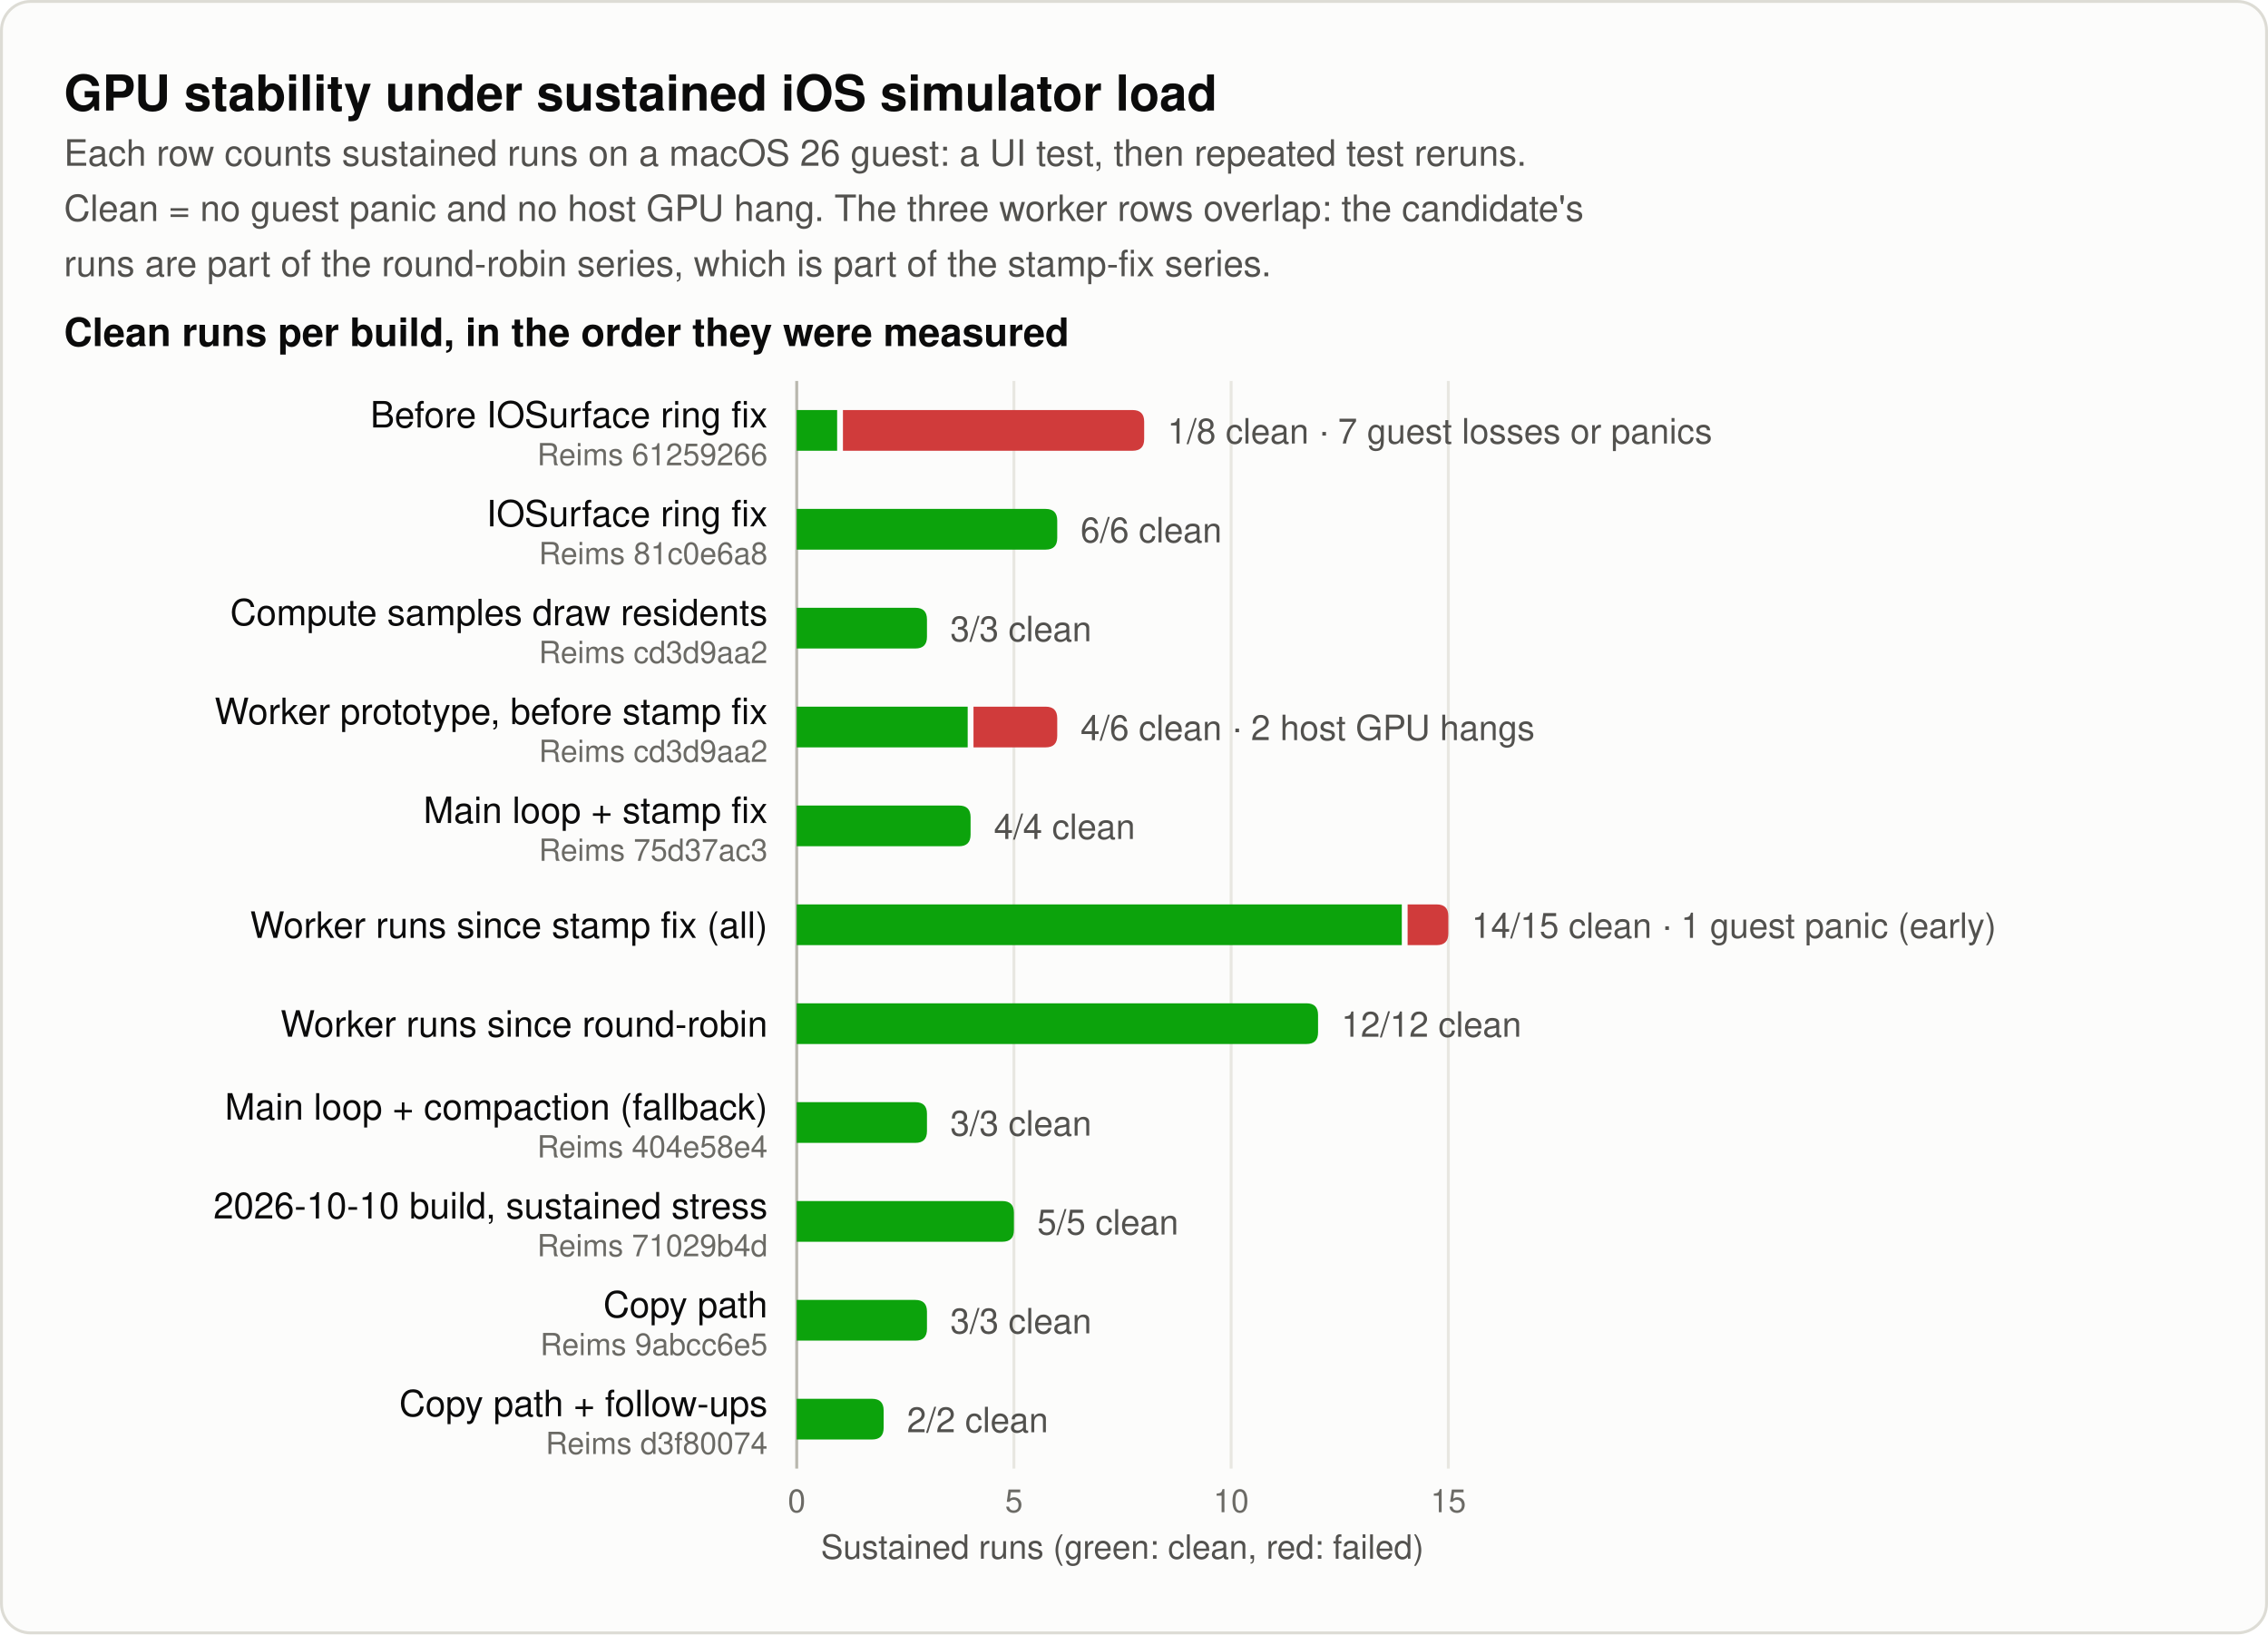
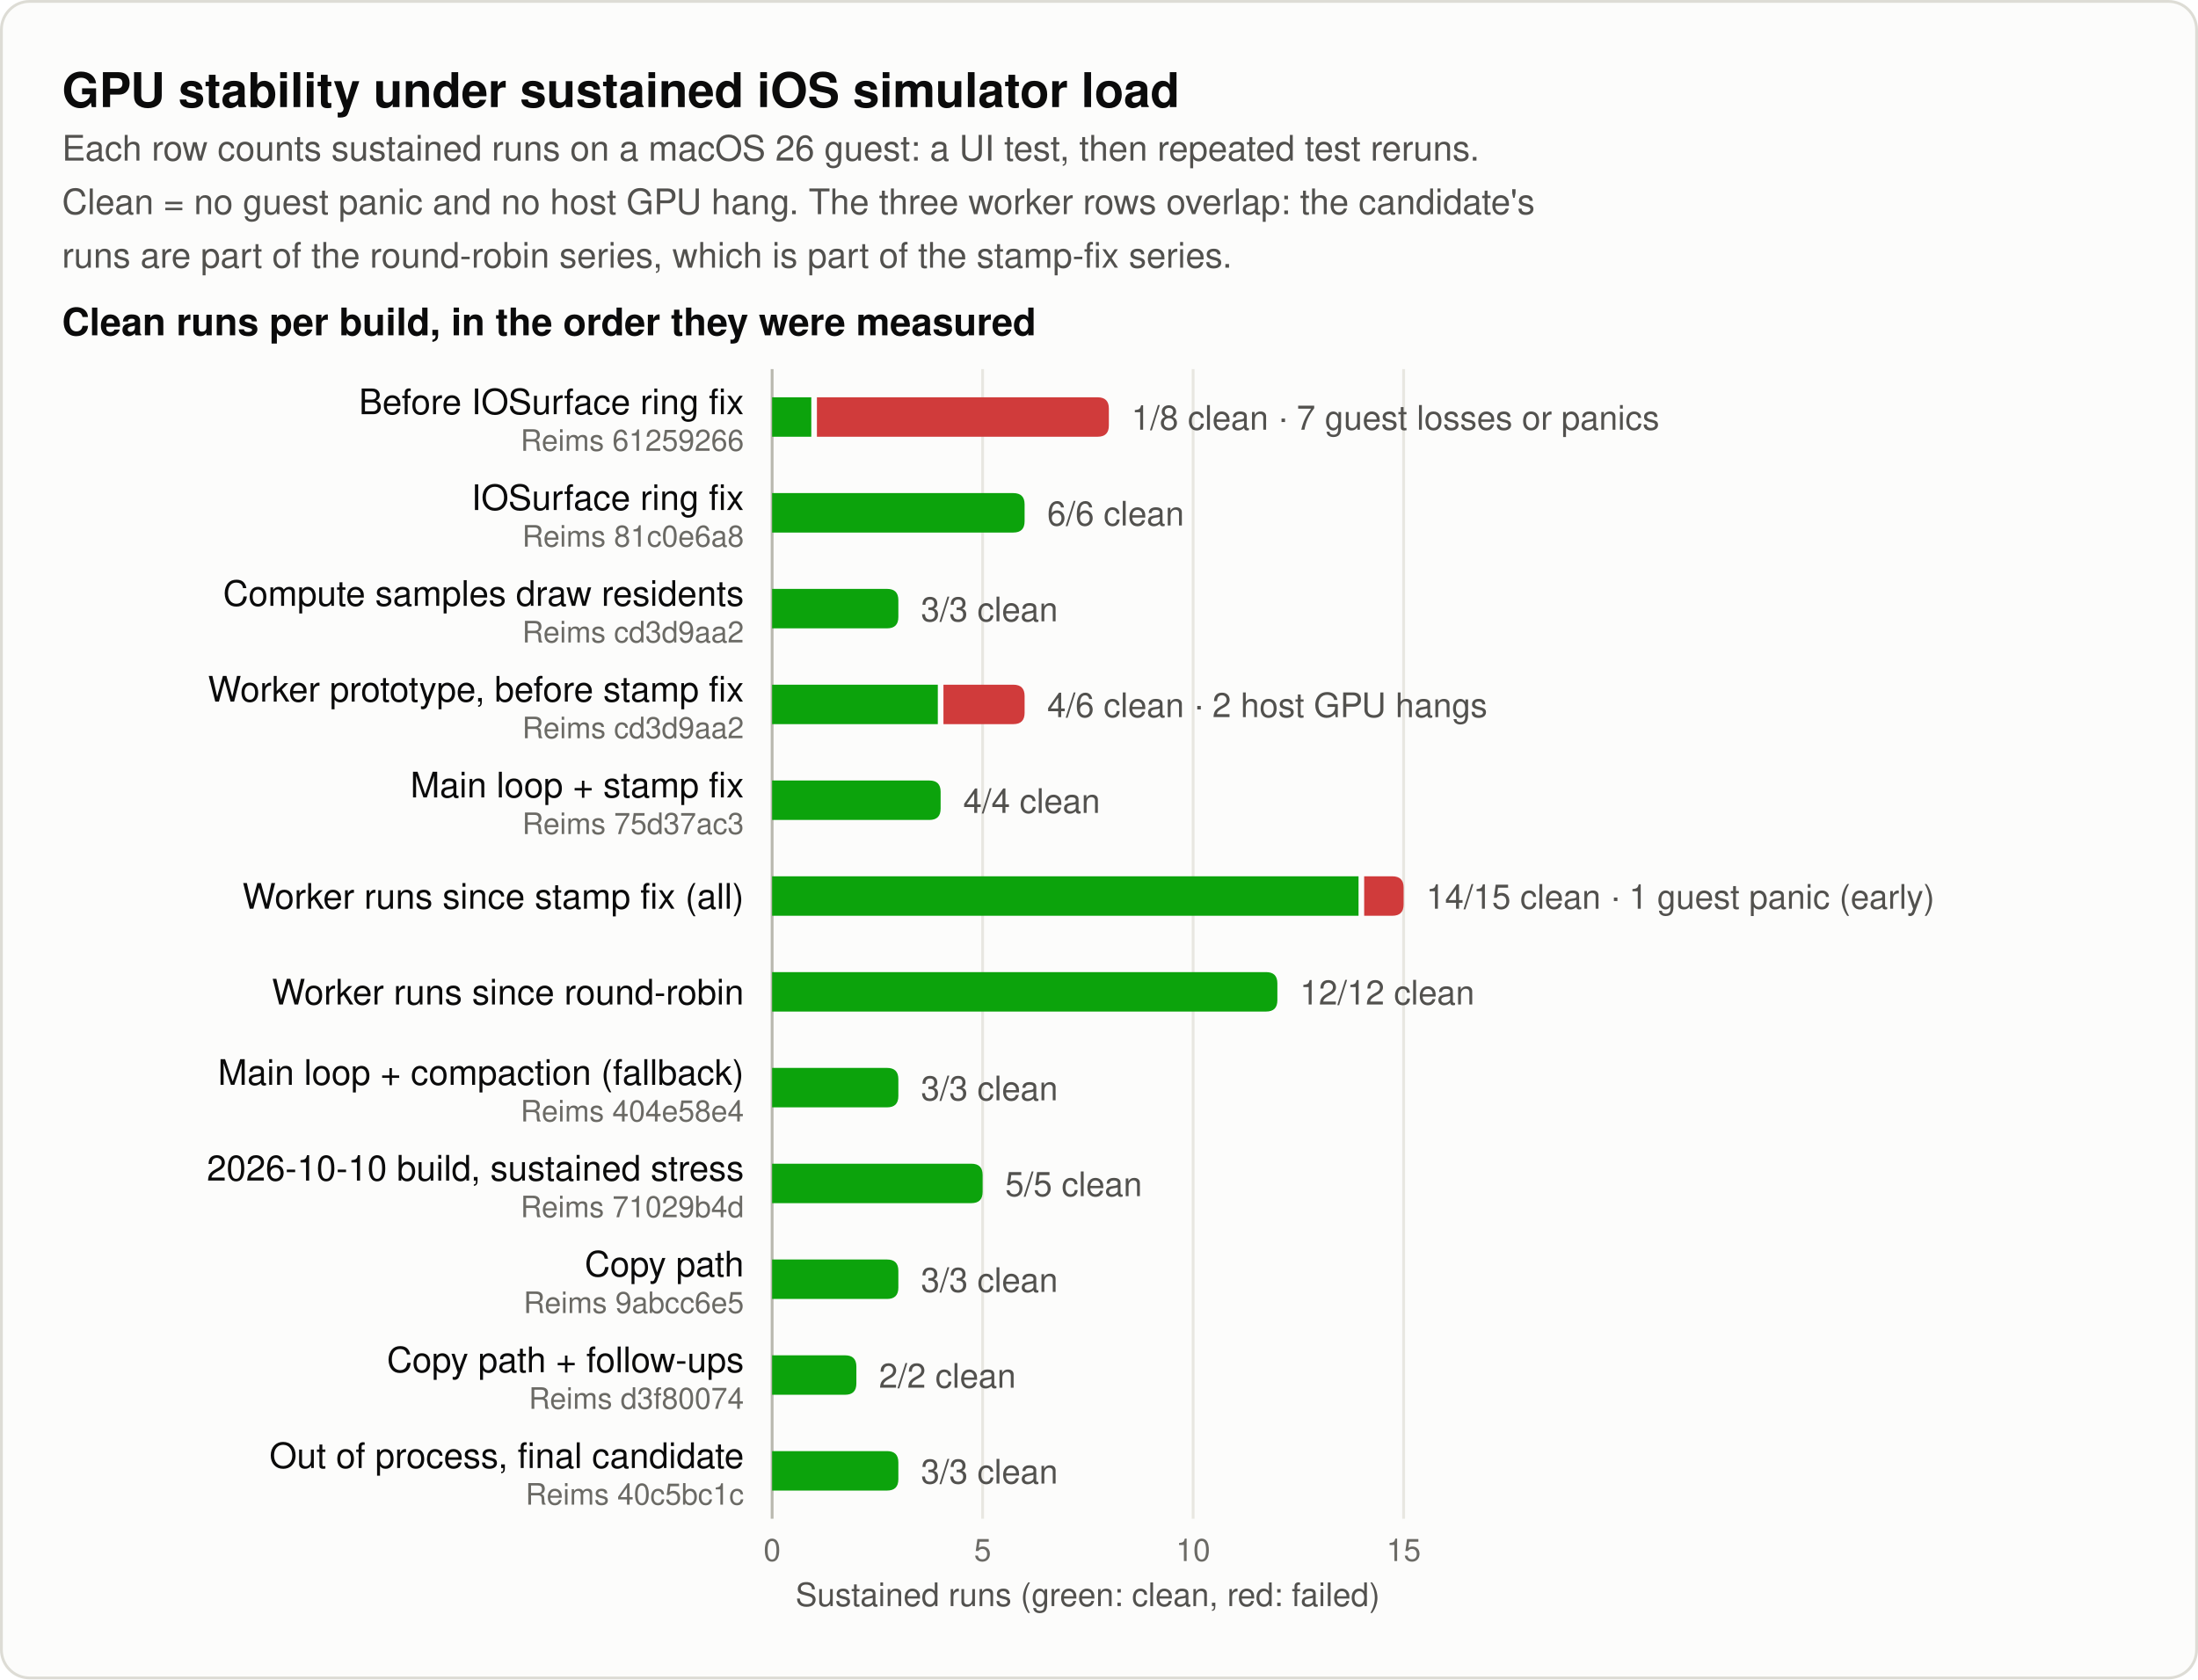
- <svg xmlns="http://www.w3.org/2000/svg" width="780" height="562" viewBox="0 0 780 562" role="img" font-family="system-ui, -apple-system, 'Segoe UI', Helvetica, Arial, sans-serif">
-   <rect x="0.5" y="0.5" width="779" height="561" rx="10" fill="#fcfcfb" stroke="#dddcd5" />
+ <svg xmlns="http://www.w3.org/2000/svg" width="780" height="596" viewBox="0 0 780 596" role="img" font-family="system-ui, -apple-system, 'Segoe UI', Helvetica, Arial, sans-serif">
+   <rect x="0.5" y="0.5" width="779" height="595" rx="10" fill="#fcfcfb" stroke="#dddcd5" />
  <text x="22.0" y="38.0" font-size="17" fill="#0b0b0b" text-anchor="start" font-weight="600">GPU stability under sustained iOS simulator load</text>
  <text x="22.0" y="57.0" font-size="12.5" fill="#52514e" text-anchor="start">Each row counts sustained runs on a macOS 26 guest: a UI test, then repeated test reruns.</text>
  <text x="22.0" y="76.0" font-size="12.5" fill="#52514e" text-anchor="start">Clean = no guest panic and no host GPU hang. The three worker rows overlap: the candidate's</text>
  <text x="22.0" y="95.0" font-size="12.5" fill="#52514e" text-anchor="start">runs are part of the round-robin series, which is part of the stamp-fix series.</text>
  <text x="22.0" y="119.0" font-size="13.5" fill="#0b0b0b" text-anchor="start" font-weight="600">Clean runs per build, in the order they were measured</text>
-   <line x1="274.0" y1="131.0" x2="274.0" y2="505.0" stroke="#b9b8ae" stroke-width="1" />
-   <text x="274.0" y="520.0" font-size="11" fill="#6b6a65" text-anchor="middle">0</text>
-   <line x1="348.7" y1="131.0" x2="348.7" y2="505.0" stroke="#e8e7e1" stroke-width="1" />
-   <text x="348.7" y="520.0" font-size="11" fill="#6b6a65" text-anchor="middle">5</text>
-   <line x1="423.4" y1="131.0" x2="423.4" y2="505.0" stroke="#e8e7e1" stroke-width="1" />
-   <text x="423.4" y="520.0" font-size="11" fill="#6b6a65" text-anchor="middle">10</text>
-   <line x1="498.1" y1="131.0" x2="498.1" y2="505.0" stroke="#e8e7e1" stroke-width="1" />
-   <text x="498.1" y="520.0" font-size="11" fill="#6b6a65" text-anchor="middle">15</text>
+   <line x1="274.0" y1="131.0" x2="274.0" y2="539.0" stroke="#b9b8ae" stroke-width="1" />
+   <text x="274.0" y="554.0" font-size="11" fill="#6b6a65" text-anchor="middle">0</text>
+   <line x1="348.7" y1="131.0" x2="348.7" y2="539.0" stroke="#e8e7e1" stroke-width="1" />
+   <text x="348.7" y="554.0" font-size="11" fill="#6b6a65" text-anchor="middle">5</text>
+   <line x1="423.4" y1="131.0" x2="423.4" y2="539.0" stroke="#e8e7e1" stroke-width="1" />
+   <text x="423.4" y="554.0" font-size="11" fill="#6b6a65" text-anchor="middle">10</text>
+   <line x1="498.1" y1="131.0" x2="498.1" y2="539.0" stroke="#e8e7e1" stroke-width="1" />
+   <text x="498.1" y="554.0" font-size="11" fill="#6b6a65" text-anchor="middle">15</text>
  <text x="264.0" y="147.0" font-size="12.5" fill="#0b0b0b" text-anchor="end">Before IOSurface ring fix</text>
  <text x="264.0" y="160.0" font-size="10.5" fill="#6b6a65" text-anchor="end">Reims 61259266</text>
  <rect x="274.0" y="141.0" width="13.9" height="14.0" rx="0" fill="#0ca30c" />
  <path d="M289.9,141.0 H389.5 Q393.5,141.0 393.5,145.0 V151.0 Q393.5,155.0 389.5,155.0 H289.9 Z" fill="#d03b3b" />
  <text x="401.5" y="152.5" font-size="12" fill="#52514e" text-anchor="start">1/8 clean · 7 guest losses or panics</text>
  <text x="264.0" y="181.0" font-size="12.5" fill="#0b0b0b" text-anchor="end">IOSurface ring fix</text>
  <text x="264.0" y="194.0" font-size="10.5" fill="#6b6a65" text-anchor="end">Reims 81c0e6a8</text>
  <path d="M274.0,175.0 H359.6 Q363.6,175.0 363.6,179.0 V185.0 Q363.6,189.0 359.6,189.0 H274.0 Z" fill="#0ca30c" />
  <text x="371.6" y="186.5" font-size="12" fill="#52514e" text-anchor="start">6/6 clean</text>
  <text x="264.0" y="215.0" font-size="12.5" fill="#0b0b0b" text-anchor="end">Compute samples draw residents</text>
  <text x="264.0" y="228.0" font-size="10.5" fill="#6b6a65" text-anchor="end">Reims cd3d9aa2</text>
  <path d="M274.0,209.0 H314.8 Q318.8,209.0 318.8,213.0 V219.0 Q318.8,223.0 314.8,223.0 H274.0 Z" fill="#0ca30c" />
  <text x="326.8" y="220.5" font-size="12" fill="#52514e" text-anchor="start">3/3 clean</text>
  <text x="264.0" y="249.0" font-size="12.5" fill="#0b0b0b" text-anchor="end">Worker prototype, before stamp fix</text>
  <text x="264.0" y="262.0" font-size="10.5" fill="#6b6a65" text-anchor="end">Reims cd3d9aa2</text>
  <rect x="274.0" y="243.0" width="58.8" height="14.0" rx="0" fill="#0ca30c" />
  <path d="M334.8,243.0 H359.6 Q363.6,243.0 363.6,247.0 V253.0 Q363.6,257.0 359.6,257.0 H334.8 Z" fill="#d03b3b" />
  <text x="371.6" y="254.5" font-size="12" fill="#52514e" text-anchor="start">4/6 clean · 2 host GPU hangs</text>
  <text x="264.0" y="283.0" font-size="12.5" fill="#0b0b0b" text-anchor="end">Main loop + stamp fix</text>
  <text x="264.0" y="296.0" font-size="10.5" fill="#6b6a65" text-anchor="end">Reims 75d37ac3</text>
  <path d="M274.0,277.0 H329.8 Q333.8,277.0 333.8,281.0 V287.0 Q333.8,291.0 329.8,291.0 H274.0 Z" fill="#0ca30c" />
  <text x="341.8" y="288.5" font-size="12" fill="#52514e" text-anchor="start">4/4 clean</text>
  <text x="264.0" y="322.5" font-size="12.5" fill="#0b0b0b" text-anchor="end">Worker runs since stamp fix (all)</text>
  <rect x="274.0" y="311.0" width="208.1" height="14.0" rx="0" fill="#0ca30c" />
  <path d="M484.1,311.0 H494.1 Q498.1,311.0 498.1,315.0 V321.0 Q498.1,325.0 494.1,325.0 H484.1 Z" fill="#d03b3b" />
  <text x="506.1" y="322.5" font-size="12" fill="#52514e" text-anchor="start">14/15 clean · 1 guest panic (early)</text>
  <text x="264.0" y="356.5" font-size="12.5" fill="#0b0b0b" text-anchor="end">Worker runs since round-robin</text>
  <path d="M274.0,345.0 H449.3 Q453.3,345.0 453.3,349.0 V355.0 Q453.3,359.0 449.3,359.0 H274.0 Z" fill="#0ca30c" />
  <text x="461.3" y="356.5" font-size="12" fill="#52514e" text-anchor="start">12/12 clean</text>
  <text x="264.0" y="385.0" font-size="12.5" fill="#0b0b0b" text-anchor="end">Main loop + compaction (fallback)</text>
  <text x="264.0" y="398.0" font-size="10.5" fill="#6b6a65" text-anchor="end">Reims 404e58e4</text>
  <path d="M274.0,379.0 H314.8 Q318.8,379.0 318.8,383.0 V389.0 Q318.8,393.0 314.8,393.0 H274.0 Z" fill="#0ca30c" />
  <text x="326.8" y="390.5" font-size="12" fill="#52514e" text-anchor="start">3/3 clean</text>
  <text x="264.0" y="419.0" font-size="12.5" fill="#0b0b0b" text-anchor="end">2026-10-10 build, sustained stress</text>
  <text x="264.0" y="432.0" font-size="10.5" fill="#6b6a65" text-anchor="end">Reims 71029b4d</text>
  <path d="M274.0,413.0 H344.7 Q348.7,413.0 348.7,417.0 V423.0 Q348.7,427.0 344.7,427.0 H274.0 Z" fill="#0ca30c" />
  <text x="356.7" y="424.5" font-size="12" fill="#52514e" text-anchor="start">5/5 clean</text>
  <text x="264.0" y="453.0" font-size="12.5" fill="#0b0b0b" text-anchor="end">Copy path</text>
  <text x="264.0" y="466.0" font-size="10.5" fill="#6b6a65" text-anchor="end">Reims 9abcc6e5</text>
  <path d="M274.0,447.0 H314.8 Q318.8,447.0 318.8,451.0 V457.0 Q318.8,461.0 314.8,461.0 H274.0 Z" fill="#0ca30c" />
  <text x="326.8" y="458.5" font-size="12" fill="#52514e" text-anchor="start">3/3 clean</text>
  <text x="264.0" y="487.0" font-size="12.5" fill="#0b0b0b" text-anchor="end">Copy path + follow-ups</text>
  <text x="264.0" y="500.0" font-size="10.5" fill="#6b6a65" text-anchor="end">Reims d3f80074</text>
  <path d="M274.0,481.0 H299.9 Q303.9,481.0 303.9,485.0 V491.0 Q303.9,495.0 299.9,495.0 H274.0 Z" fill="#0ca30c" />
  <text x="311.9" y="492.5" font-size="12" fill="#52514e" text-anchor="start">2/2 clean</text>
-   <text x="386.0" y="536.0" font-size="11.5" fill="#52514e" text-anchor="middle">Sustained runs (green: clean, red: failed)</text>
+   <text x="264.0" y="521.0" font-size="12.5" fill="#0b0b0b" text-anchor="end">Out of process, final candidate</text>
+   <text x="264.0" y="534.0" font-size="10.5" fill="#6b6a65" text-anchor="end">Reims 40c5bc1c</text>
+   <path d="M274.0,515.0 H314.8 Q318.8,515.0 318.8,519.0 V525.0 Q318.8,529.0 314.8,529.0 H274.0 Z" fill="#0ca30c" />
+   <text x="326.8" y="526.5" font-size="12" fill="#52514e" text-anchor="start">3/3 clean</text>
+   <text x="386.0" y="570.0" font-size="11.5" fill="#52514e" text-anchor="middle">Sustained runs (green: clean, red: failed)</text>
</svg>
